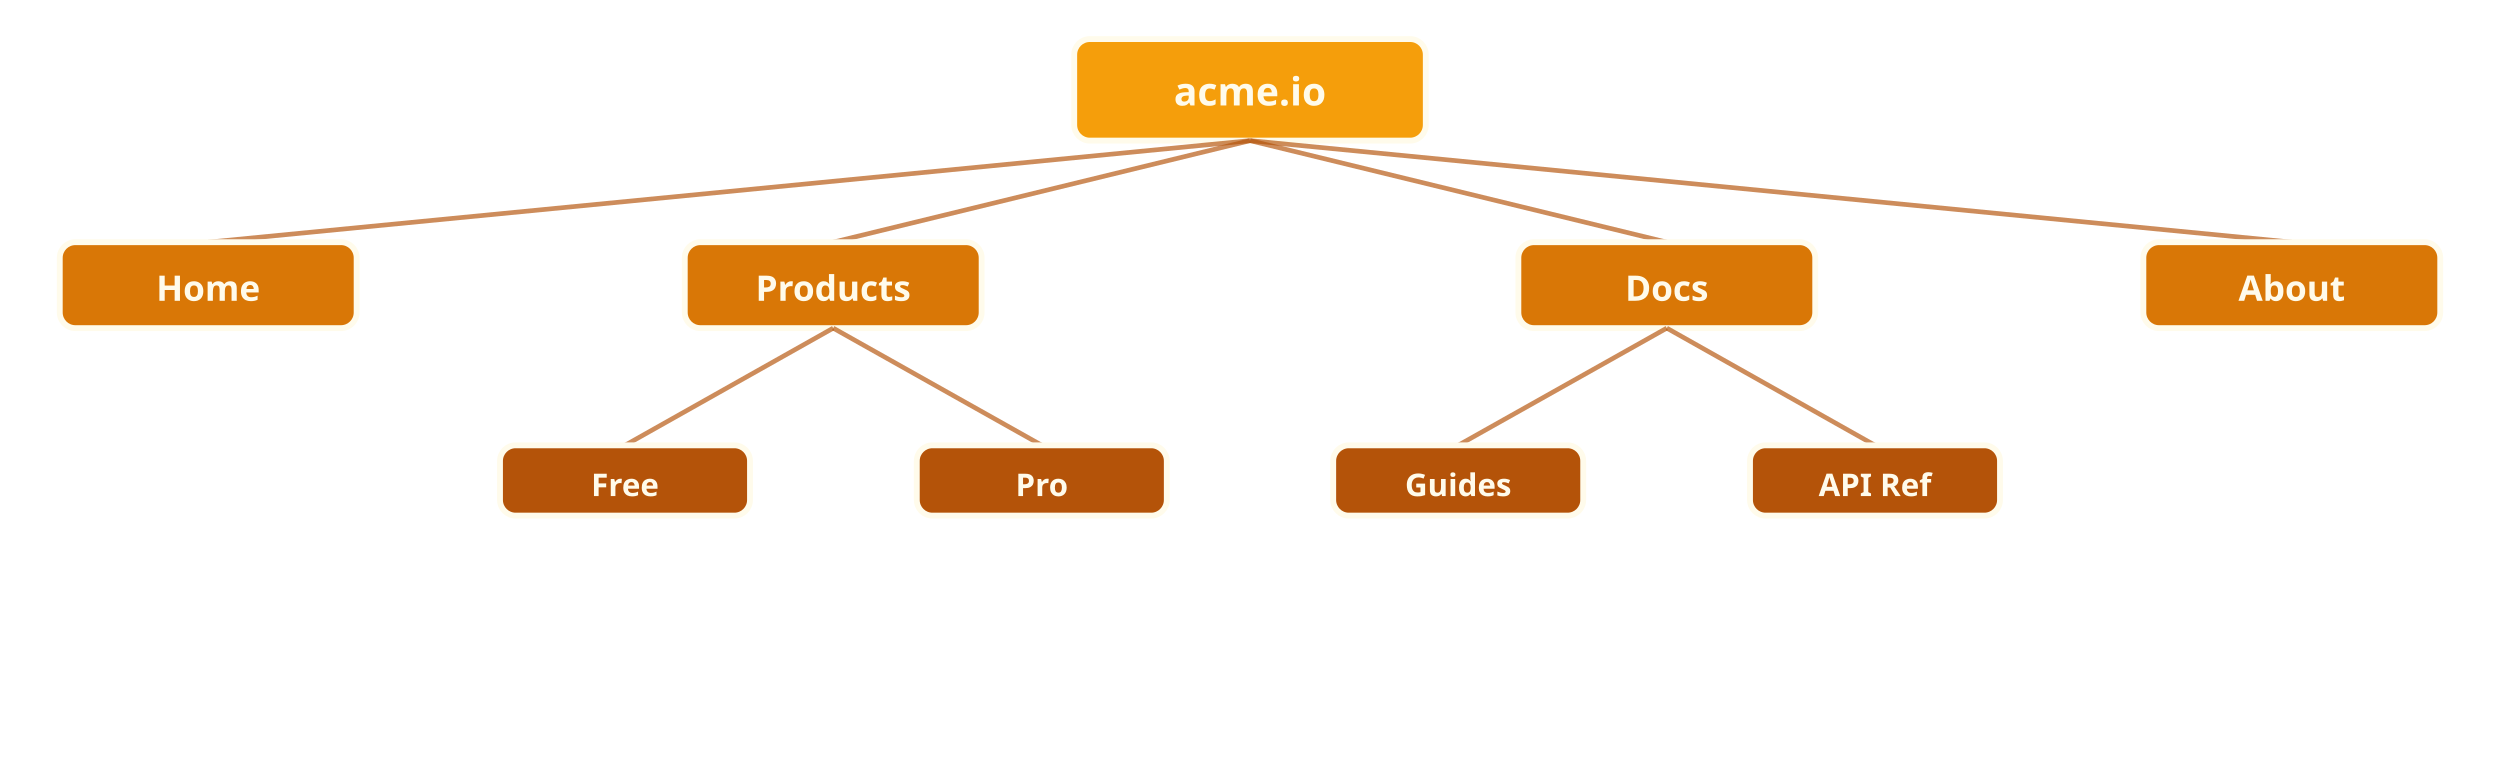
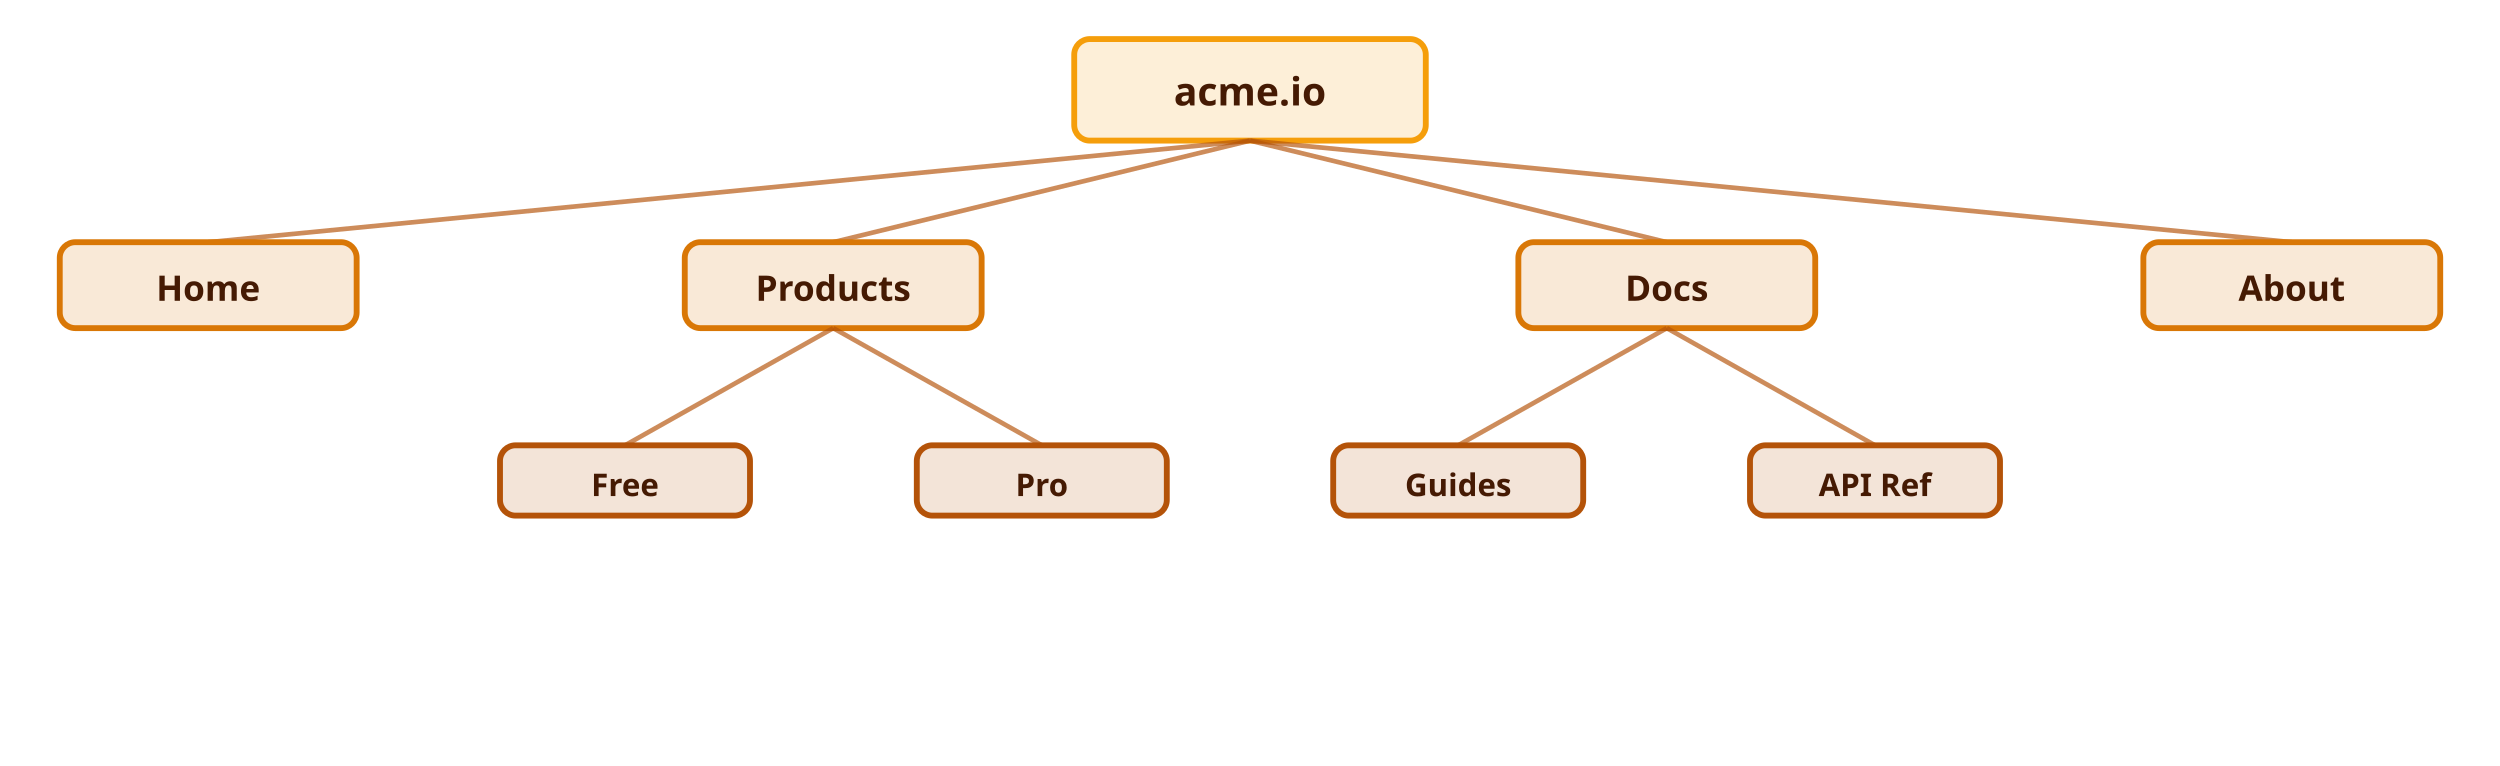
<svg xmlns="http://www.w3.org/2000/svg" data-mdart-scope="mdart-s1elsryo" viewBox="0 0 640 196" style="width:100%;height:auto;background:#fffbeb;border-radius:8px">
  <style>@keyframes mdart-s1elsryo-mdart-enter{from{opacity:0}to{opacity:1}}@keyframes mdart-s1elsryo-mdart-bar-grow{from{transform:matrix(0,0,0,1,0,0)}to{transform:matrix(1,0,0,1,0,0)}}@keyframes mdart-s1elsryo-mdart-stroke-grow{from{stroke-dashoffset:1}to{stroke-dashoffset:0}}@keyframes mdart-s1elsryo-mdart-marker-pop{from{opacity:0}to{opacity:1}}@keyframes mdart-s1elsryo-mdart-bright-loop{0%,100%{filter:brightness(1.4) saturate(1.25) drop-shadow(0 0 6px rgba(255,255,255,.4))}9.0%{filter:brightness(1) saturate(1)}97.2%{filter:brightness(1) saturate(1)}}[data-mdart-scope="mdart-s1elsryo"] .mdart-n0{animation:mdart-s1elsryo-mdart-enter 256ms ease-out 0ms 1 both}[data-mdart-scope="mdart-s1elsryo"] .mdart-n0 rect:not(.mdart-no-glow),[data-mdart-scope="mdart-s1elsryo"] .mdart-n0 circle:not(.mdart-no-glow),[data-mdart-scope="mdart-s1elsryo"] .mdart-n0 polygon:not(.mdart-no-glow),[data-mdart-scope="mdart-s1elsryo"] .mdart-n0 ellipse:not(.mdart-no-glow){animation:mdart-s1elsryo-mdart-bright-loop 18000ms ease-in-out 4004ms infinite}[data-mdart-scope="mdart-s1elsryo"] .mdart-n0 .mdart-glow-text{animation:mdart-s1elsryo-mdart-bright-loop 18000ms ease-in-out 4004ms infinite}[data-mdart-scope="mdart-s1elsryo"] .mdart-n0 .mdart-glow-stroke{animation:mdart-s1elsryo-mdart-bright-loop 18000ms ease-in-out 4004ms infinite}[data-mdart-scope="mdart-s1elsryo"] .mdart-n0 .mdart-bar-grow{transform-box:fill-box;transform-origin:left center;animation:mdart-s1elsryo-mdart-bar-grow 900ms ease-out 192ms 1 both}[data-mdart-scope="mdart-s1elsryo"] .mdart-n0 .mdart-stroke-grow{stroke-dasharray:1;stroke-dashoffset:1;animation:mdart-s1elsryo-mdart-stroke-grow 900ms ease-out 192ms 1 both}[data-mdart-scope="mdart-s1elsryo"] .mdart-n0 .mdart-marker-pop{opacity:0;animation:mdart-s1elsryo-mdart-marker-pop 180ms ease-out 1092ms 1 both}[data-mdart-scope="mdart-s1elsryo"] .mdart-arr-n0{animation:mdart-s1elsryo-mdart-enter 256ms ease-out 0ms 1 both}[data-mdart-scope="mdart-s1elsryo"] .mdart-n1{animation:mdart-s1elsryo-mdart-enter 256ms ease-out 356ms 1 both}[data-mdart-scope="mdart-s1elsryo"] .mdart-n1 rect:not(.mdart-no-glow),[data-mdart-scope="mdart-s1elsryo"] .mdart-n1 circle:not(.mdart-no-glow),[data-mdart-scope="mdart-s1elsryo"] .mdart-n1 polygon:not(.mdart-no-glow),[data-mdart-scope="mdart-s1elsryo"] .mdart-n1 ellipse:not(.mdart-no-glow){animation:mdart-s1elsryo-mdart-bright-loop 18000ms ease-in-out 5804ms infinite}[data-mdart-scope="mdart-s1elsryo"] .mdart-n1 .mdart-glow-text{animation:mdart-s1elsryo-mdart-bright-loop 18000ms ease-in-out 5804ms infinite}[data-mdart-scope="mdart-s1elsryo"] .mdart-n1 .mdart-glow-stroke{animation:mdart-s1elsryo-mdart-bright-loop 18000ms ease-in-out 5804ms infinite}[data-mdart-scope="mdart-s1elsryo"] .mdart-n1 .mdart-bar-grow{transform-box:fill-box;transform-origin:left center;animation:mdart-s1elsryo-mdart-bar-grow 900ms ease-out 548ms 1 both}[data-mdart-scope="mdart-s1elsryo"] .mdart-n1 .mdart-stroke-grow{stroke-dasharray:1;stroke-dashoffset:1;animation:mdart-s1elsryo-mdart-stroke-grow 900ms ease-out 548ms 1 both}[data-mdart-scope="mdart-s1elsryo"] .mdart-n1 .mdart-marker-pop{opacity:0;animation:mdart-s1elsryo-mdart-marker-pop 180ms ease-out 1448ms 1 both}[data-mdart-scope="mdart-s1elsryo"] .mdart-arr-n1{animation:mdart-s1elsryo-mdart-enter 256ms ease-out 356ms 1 both}[data-mdart-scope="mdart-s1elsryo"] .mdart-n2{animation:mdart-s1elsryo-mdart-enter 256ms ease-out 712ms 1 both}[data-mdart-scope="mdart-s1elsryo"] .mdart-n2 rect:not(.mdart-no-glow),[data-mdart-scope="mdart-s1elsryo"] .mdart-n2 circle:not(.mdart-no-glow),[data-mdart-scope="mdart-s1elsryo"] .mdart-n2 polygon:not(.mdart-no-glow),[data-mdart-scope="mdart-s1elsryo"] .mdart-n2 ellipse:not(.mdart-no-glow){animation:mdart-s1elsryo-mdart-bright-loop 18000ms ease-in-out 7604ms infinite}[data-mdart-scope="mdart-s1elsryo"] .mdart-n2 .mdart-glow-text{animation:mdart-s1elsryo-mdart-bright-loop 18000ms ease-in-out 7604ms infinite}[data-mdart-scope="mdart-s1elsryo"] .mdart-n2 .mdart-glow-stroke{animation:mdart-s1elsryo-mdart-bright-loop 18000ms ease-in-out 7604ms infinite}[data-mdart-scope="mdart-s1elsryo"] .mdart-n2 .mdart-bar-grow{transform-box:fill-box;transform-origin:left center;animation:mdart-s1elsryo-mdart-bar-grow 900ms ease-out 904ms 1 both}[data-mdart-scope="mdart-s1elsryo"] .mdart-n2 .mdart-stroke-grow{stroke-dasharray:1;stroke-dashoffset:1;animation:mdart-s1elsryo-mdart-stroke-grow 900ms ease-out 904ms 1 both}[data-mdart-scope="mdart-s1elsryo"] .mdart-n2 .mdart-marker-pop{opacity:0;animation:mdart-s1elsryo-mdart-marker-pop 180ms ease-out 1804ms 1 both}[data-mdart-scope="mdart-s1elsryo"] .mdart-arr-n2{animation:mdart-s1elsryo-mdart-enter 256ms ease-out 712ms 1 both}[data-mdart-scope="mdart-s1elsryo"] .mdart-n3{animation:mdart-s1elsryo-mdart-enter 256ms ease-out 1068ms 1 both}[data-mdart-scope="mdart-s1elsryo"] .mdart-n3 rect:not(.mdart-no-glow),[data-mdart-scope="mdart-s1elsryo"] .mdart-n3 circle:not(.mdart-no-glow),[data-mdart-scope="mdart-s1elsryo"] .mdart-n3 polygon:not(.mdart-no-glow),[data-mdart-scope="mdart-s1elsryo"] .mdart-n3 ellipse:not(.mdart-no-glow){animation:mdart-s1elsryo-mdart-bright-loop 18000ms ease-in-out 9404ms infinite}[data-mdart-scope="mdart-s1elsryo"] .mdart-n3 .mdart-glow-text{animation:mdart-s1elsryo-mdart-bright-loop 18000ms ease-in-out 9404ms infinite}[data-mdart-scope="mdart-s1elsryo"] .mdart-n3 .mdart-glow-stroke{animation:mdart-s1elsryo-mdart-bright-loop 18000ms ease-in-out 9404ms infinite}[data-mdart-scope="mdart-s1elsryo"] .mdart-n3 .mdart-bar-grow{transform-box:fill-box;transform-origin:left center;animation:mdart-s1elsryo-mdart-bar-grow 900ms ease-out 1260ms 1 both}[data-mdart-scope="mdart-s1elsryo"] .mdart-n3 .mdart-stroke-grow{stroke-dasharray:1;stroke-dashoffset:1;animation:mdart-s1elsryo-mdart-stroke-grow 900ms ease-out 1260ms 1 both}[data-mdart-scope="mdart-s1elsryo"] .mdart-n3 .mdart-marker-pop{opacity:0;animation:mdart-s1elsryo-mdart-marker-pop 180ms ease-out 2160ms 1 both}[data-mdart-scope="mdart-s1elsryo"] .mdart-arr-n3{animation:mdart-s1elsryo-mdart-enter 256ms ease-out 1068ms 1 both}[data-mdart-scope="mdart-s1elsryo"] .mdart-n4{animation:mdart-s1elsryo-mdart-enter 256ms ease-out 1424ms 1 both}[data-mdart-scope="mdart-s1elsryo"] .mdart-n4 rect:not(.mdart-no-glow),[data-mdart-scope="mdart-s1elsryo"] .mdart-n4 circle:not(.mdart-no-glow),[data-mdart-scope="mdart-s1elsryo"] .mdart-n4 polygon:not(.mdart-no-glow),[data-mdart-scope="mdart-s1elsryo"] .mdart-n4 ellipse:not(.mdart-no-glow){animation:mdart-s1elsryo-mdart-bright-loop 18000ms ease-in-out 11204ms infinite}[data-mdart-scope="mdart-s1elsryo"] .mdart-n4 .mdart-glow-text{animation:mdart-s1elsryo-mdart-bright-loop 18000ms ease-in-out 11204ms infinite}[data-mdart-scope="mdart-s1elsryo"] .mdart-n4 .mdart-glow-stroke{animation:mdart-s1elsryo-mdart-bright-loop 18000ms ease-in-out 11204ms infinite}[data-mdart-scope="mdart-s1elsryo"] .mdart-n4 .mdart-bar-grow{transform-box:fill-box;transform-origin:left center;animation:mdart-s1elsryo-mdart-bar-grow 900ms ease-out 1616ms 1 both}[data-mdart-scope="mdart-s1elsryo"] .mdart-n4 .mdart-stroke-grow{stroke-dasharray:1;stroke-dashoffset:1;animation:mdart-s1elsryo-mdart-stroke-grow 900ms ease-out 1616ms 1 both}[data-mdart-scope="mdart-s1elsryo"] .mdart-n4 .mdart-marker-pop{opacity:0;animation:mdart-s1elsryo-mdart-marker-pop 180ms ease-out 2516ms 1 both}[data-mdart-scope="mdart-s1elsryo"] .mdart-arr-n4{animation:mdart-s1elsryo-mdart-enter 256ms ease-out 1424ms 1 both}[data-mdart-scope="mdart-s1elsryo"] .mdart-n5{animation:mdart-s1elsryo-mdart-enter 256ms ease-out 1780ms 1 both}[data-mdart-scope="mdart-s1elsryo"] .mdart-n5 rect:not(.mdart-no-glow),[data-mdart-scope="mdart-s1elsryo"] .mdart-n5 circle:not(.mdart-no-glow),[data-mdart-scope="mdart-s1elsryo"] .mdart-n5 polygon:not(.mdart-no-glow),[data-mdart-scope="mdart-s1elsryo"] .mdart-n5 ellipse:not(.mdart-no-glow){animation:mdart-s1elsryo-mdart-bright-loop 18000ms ease-in-out 13004ms infinite}[data-mdart-scope="mdart-s1elsryo"] .mdart-n5 .mdart-glow-text{animation:mdart-s1elsryo-mdart-bright-loop 18000ms ease-in-out 13004ms infinite}[data-mdart-scope="mdart-s1elsryo"] .mdart-n5 .mdart-glow-stroke{animation:mdart-s1elsryo-mdart-bright-loop 18000ms ease-in-out 13004ms infinite}[data-mdart-scope="mdart-s1elsryo"] .mdart-n5 .mdart-bar-grow{transform-box:fill-box;transform-origin:left center;animation:mdart-s1elsryo-mdart-bar-grow 900ms ease-out 1972ms 1 both}[data-mdart-scope="mdart-s1elsryo"] .mdart-n5 .mdart-stroke-grow{stroke-dasharray:1;stroke-dashoffset:1;animation:mdart-s1elsryo-mdart-stroke-grow 900ms ease-out 1972ms 1 both}[data-mdart-scope="mdart-s1elsryo"] .mdart-n5 .mdart-marker-pop{opacity:0;animation:mdart-s1elsryo-mdart-marker-pop 180ms ease-out 2872ms 1 both}[data-mdart-scope="mdart-s1elsryo"] .mdart-arr-n5{animation:mdart-s1elsryo-mdart-enter 256ms ease-out 1780ms 1 both}[data-mdart-scope="mdart-s1elsryo"] .mdart-n6{animation:mdart-s1elsryo-mdart-enter 256ms ease-out 2136ms 1 both}[data-mdart-scope="mdart-s1elsryo"] .mdart-n6 rect:not(.mdart-no-glow),[data-mdart-scope="mdart-s1elsryo"] .mdart-n6 circle:not(.mdart-no-glow),[data-mdart-scope="mdart-s1elsryo"] .mdart-n6 polygon:not(.mdart-no-glow),[data-mdart-scope="mdart-s1elsryo"] .mdart-n6 ellipse:not(.mdart-no-glow){animation:mdart-s1elsryo-mdart-bright-loop 18000ms ease-in-out 14804ms infinite}[data-mdart-scope="mdart-s1elsryo"] .mdart-n6 .mdart-glow-text{animation:mdart-s1elsryo-mdart-bright-loop 18000ms ease-in-out 14804ms infinite}[data-mdart-scope="mdart-s1elsryo"] .mdart-n6 .mdart-glow-stroke{animation:mdart-s1elsryo-mdart-bright-loop 18000ms ease-in-out 14804ms infinite}[data-mdart-scope="mdart-s1elsryo"] .mdart-n6 .mdart-bar-grow{transform-box:fill-box;transform-origin:left center;animation:mdart-s1elsryo-mdart-bar-grow 900ms ease-out 2328ms 1 both}[data-mdart-scope="mdart-s1elsryo"] .mdart-n6 .mdart-stroke-grow{stroke-dasharray:1;stroke-dashoffset:1;animation:mdart-s1elsryo-mdart-stroke-grow 900ms ease-out 2328ms 1 both}[data-mdart-scope="mdart-s1elsryo"] .mdart-n6 .mdart-marker-pop{opacity:0;animation:mdart-s1elsryo-mdart-marker-pop 180ms ease-out 3228ms 1 both}[data-mdart-scope="mdart-s1elsryo"] .mdart-arr-n6{animation:mdart-s1elsryo-mdart-enter 256ms ease-out 2136ms 1 both}[data-mdart-scope="mdart-s1elsryo"] .mdart-n7{animation:mdart-s1elsryo-mdart-enter 256ms ease-out 2492ms 1 both}[data-mdart-scope="mdart-s1elsryo"] .mdart-n7 rect:not(.mdart-no-glow),[data-mdart-scope="mdart-s1elsryo"] .mdart-n7 circle:not(.mdart-no-glow),[data-mdart-scope="mdart-s1elsryo"] .mdart-n7 polygon:not(.mdart-no-glow),[data-mdart-scope="mdart-s1elsryo"] .mdart-n7 ellipse:not(.mdart-no-glow){animation:mdart-s1elsryo-mdart-bright-loop 18000ms ease-in-out 16604ms infinite}[data-mdart-scope="mdart-s1elsryo"] .mdart-n7 .mdart-glow-text{animation:mdart-s1elsryo-mdart-bright-loop 18000ms ease-in-out 16604ms infinite}[data-mdart-scope="mdart-s1elsryo"] .mdart-n7 .mdart-glow-stroke{animation:mdart-s1elsryo-mdart-bright-loop 18000ms ease-in-out 16604ms infinite}[data-mdart-scope="mdart-s1elsryo"] .mdart-n7 .mdart-bar-grow{transform-box:fill-box;transform-origin:left center;animation:mdart-s1elsryo-mdart-bar-grow 900ms ease-out 2684ms 1 both}[data-mdart-scope="mdart-s1elsryo"] .mdart-n7 .mdart-stroke-grow{stroke-dasharray:1;stroke-dashoffset:1;animation:mdart-s1elsryo-mdart-stroke-grow 900ms ease-out 2684ms 1 both}[data-mdart-scope="mdart-s1elsryo"] .mdart-n7 .mdart-marker-pop{opacity:0;animation:mdart-s1elsryo-mdart-marker-pop 180ms ease-out 3584ms 1 both}[data-mdart-scope="mdart-s1elsryo"] .mdart-arr-n7{animation:mdart-s1elsryo-mdart-enter 256ms ease-out 2492ms 1 both}[data-mdart-scope="mdart-s1elsryo"] .mdart-n8{animation:mdart-s1elsryo-mdart-enter 256ms ease-out 2848ms 1 both}[data-mdart-scope="mdart-s1elsryo"] .mdart-n8 rect:not(.mdart-no-glow),[data-mdart-scope="mdart-s1elsryo"] .mdart-n8 circle:not(.mdart-no-glow),[data-mdart-scope="mdart-s1elsryo"] .mdart-n8 polygon:not(.mdart-no-glow),[data-mdart-scope="mdart-s1elsryo"] .mdart-n8 ellipse:not(.mdart-no-glow){animation:mdart-s1elsryo-mdart-bright-loop 18000ms ease-in-out 18404ms infinite}[data-mdart-scope="mdart-s1elsryo"] .mdart-n8 .mdart-glow-text{animation:mdart-s1elsryo-mdart-bright-loop 18000ms ease-in-out 18404ms infinite}[data-mdart-scope="mdart-s1elsryo"] .mdart-n8 .mdart-glow-stroke{animation:mdart-s1elsryo-mdart-bright-loop 18000ms ease-in-out 18404ms infinite}[data-mdart-scope="mdart-s1elsryo"] .mdart-n8 .mdart-bar-grow{transform-box:fill-box;transform-origin:left center;animation:mdart-s1elsryo-mdart-bar-grow 900ms ease-out 3040ms 1 both}[data-mdart-scope="mdart-s1elsryo"] .mdart-n8 .mdart-stroke-grow{stroke-dasharray:1;stroke-dashoffset:1;animation:mdart-s1elsryo-mdart-stroke-grow 900ms ease-out 3040ms 1 both}[data-mdart-scope="mdart-s1elsryo"] .mdart-n8 .mdart-marker-pop{opacity:0;animation:mdart-s1elsryo-mdart-marker-pop 180ms ease-out 3940ms 1 both}[data-mdart-scope="mdart-s1elsryo"] .mdart-arr-n8{animation:mdart-s1elsryo-mdart-enter 256ms ease-out 2848ms 1 both}</style>
  <g class="mdart-n0">
-     <rect x="275.0" y="10.0" width="90" height="26" rx="4" fill="#f59e0b" stroke="#fffbeb" stroke-width="1.5" />
-     <text x="320.0" y="27.0" text-anchor="middle" font-size="10" fill="#fffbeb" font-family="'Noto Sans', 'Noto Sans CJK', Inter, -apple-system, BlinkMacSystemFont, 'Segoe UI', Roboto, 'Helvetica Neue', Arial, sans-serif" font-weight="600">
+     <rect x="275.0" y="10.0" width="90" height="26" rx="4" fill="#f59e0b28" stroke="#f59e0b" stroke-width="1.5" />
+     <text x="320.0" y="27.0" text-anchor="middle" font-size="10" fill="#451a03" font-family="'Noto Sans', 'Noto Sans CJK', Inter, -apple-system, BlinkMacSystemFont, 'Segoe UI', Roboto, 'Helvetica Neue', Arial, sans-serif" font-weight="600">
      <tspan>acme.io</tspan>
    </text>
  </g>
  <g class="mdart-n1">
    <line x1="320.0" y1="36.0" x2="53.3" y2="62.0" stroke="#b45309aa" stroke-width="1.2" />
-     <rect x="15.3" y="62.0" width="76" height="22" rx="4" fill="#d97706" stroke="#fffbeb" stroke-width="1.5" />
-     <text x="53.3" y="77.0" text-anchor="middle" font-size="9" fill="#fffbeb" font-family="'Noto Sans', 'Noto Sans CJK', Inter, -apple-system, BlinkMacSystemFont, 'Segoe UI', Roboto, 'Helvetica Neue', Arial, sans-serif" font-weight="600">
+     <rect x="15.3" y="62.0" width="76" height="22" rx="4" fill="#d9770628" stroke="#d97706" stroke-width="1.5" />
+     <text x="53.3" y="77.0" text-anchor="middle" font-size="9" fill="#451a03" font-family="'Noto Sans', 'Noto Sans CJK', Inter, -apple-system, BlinkMacSystemFont, 'Segoe UI', Roboto, 'Helvetica Neue', Arial, sans-serif" font-weight="600">
      <tspan>Home</tspan>
    </text>
  </g>
  <g class="mdart-n2">
    <line x1="320.0" y1="36.0" x2="213.3" y2="62.0" stroke="#b45309aa" stroke-width="1.2" />
-     <rect x="175.3" y="62.0" width="76" height="22" rx="4" fill="#d97706" stroke="#fffbeb" stroke-width="1.5" />
-     <text x="213.3" y="77.0" text-anchor="middle" font-size="9" fill="#fffbeb" font-family="'Noto Sans', 'Noto Sans CJK', Inter, -apple-system, BlinkMacSystemFont, 'Segoe UI', Roboto, 'Helvetica Neue', Arial, sans-serif" font-weight="600">
+     <rect x="175.3" y="62.0" width="76" height="22" rx="4" fill="#d9770628" stroke="#d97706" stroke-width="1.5" />
+     <text x="213.3" y="77.0" text-anchor="middle" font-size="9" fill="#451a03" font-family="'Noto Sans', 'Noto Sans CJK', Inter, -apple-system, BlinkMacSystemFont, 'Segoe UI', Roboto, 'Helvetica Neue', Arial, sans-serif" font-weight="600">
      <tspan>Products</tspan>
    </text>
  </g>
  <g class="mdart-n3">
    <line x1="213.3" y1="84.0" x2="160.0" y2="114.0" stroke="#b45309aa" stroke-width="1.2" />
-     <rect x="128.0" y="114.0" width="64" height="18" rx="4" fill="#b45309" stroke="#fffbeb" stroke-width="1.5" />
-     <text x="160.0" y="127.0" text-anchor="middle" font-size="8" fill="#fffbeb" font-family="'Noto Sans', 'Noto Sans CJK', Inter, -apple-system, BlinkMacSystemFont, 'Segoe UI', Roboto, 'Helvetica Neue', Arial, sans-serif" font-weight="600">
+     <rect x="128.0" y="114.0" width="64" height="18" rx="4" fill="#b4530928" stroke="#b45309" stroke-width="1.5" />
+     <text x="160.0" y="127.0" text-anchor="middle" font-size="8" fill="#451a03" font-family="'Noto Sans', 'Noto Sans CJK', Inter, -apple-system, BlinkMacSystemFont, 'Segoe UI', Roboto, 'Helvetica Neue', Arial, sans-serif" font-weight="600">
      <tspan>Free</tspan>
    </text>
  </g>
  <g class="mdart-n4">
    <line x1="213.3" y1="84.0" x2="266.7" y2="114.0" stroke="#b45309aa" stroke-width="1.2" />
-     <rect x="234.7" y="114.0" width="64" height="18" rx="4" fill="#b45309" stroke="#fffbeb" stroke-width="1.5" />
-     <text x="266.7" y="127.0" text-anchor="middle" font-size="8" fill="#fffbeb" font-family="'Noto Sans', 'Noto Sans CJK', Inter, -apple-system, BlinkMacSystemFont, 'Segoe UI', Roboto, 'Helvetica Neue', Arial, sans-serif" font-weight="600">
+     <rect x="234.7" y="114.0" width="64" height="18" rx="4" fill="#b4530928" stroke="#b45309" stroke-width="1.5" />
+     <text x="266.7" y="127.0" text-anchor="middle" font-size="8" fill="#451a03" font-family="'Noto Sans', 'Noto Sans CJK', Inter, -apple-system, BlinkMacSystemFont, 'Segoe UI', Roboto, 'Helvetica Neue', Arial, sans-serif" font-weight="600">
      <tspan>Pro</tspan>
    </text>
  </g>
  <g class="mdart-n5">
    <line x1="320.0" y1="36.0" x2="426.7" y2="62.0" stroke="#b45309aa" stroke-width="1.2" />
-     <rect x="388.7" y="62.0" width="76" height="22" rx="4" fill="#d97706" stroke="#fffbeb" stroke-width="1.5" />
-     <text x="426.7" y="77.0" text-anchor="middle" font-size="9" fill="#fffbeb" font-family="'Noto Sans', 'Noto Sans CJK', Inter, -apple-system, BlinkMacSystemFont, 'Segoe UI', Roboto, 'Helvetica Neue', Arial, sans-serif" font-weight="600">
+     <rect x="388.7" y="62.0" width="76" height="22" rx="4" fill="#d9770628" stroke="#d97706" stroke-width="1.5" />
+     <text x="426.7" y="77.0" text-anchor="middle" font-size="9" fill="#451a03" font-family="'Noto Sans', 'Noto Sans CJK', Inter, -apple-system, BlinkMacSystemFont, 'Segoe UI', Roboto, 'Helvetica Neue', Arial, sans-serif" font-weight="600">
      <tspan>Docs</tspan>
    </text>
  </g>
  <g class="mdart-n6">
    <line x1="426.7" y1="84.0" x2="373.3" y2="114.0" stroke="#b45309aa" stroke-width="1.2" />
-     <rect x="341.3" y="114.0" width="64" height="18" rx="4" fill="#b45309" stroke="#fffbeb" stroke-width="1.5" />
-     <text x="373.3" y="127.0" text-anchor="middle" font-size="8" fill="#fffbeb" font-family="'Noto Sans', 'Noto Sans CJK', Inter, -apple-system, BlinkMacSystemFont, 'Segoe UI', Roboto, 'Helvetica Neue', Arial, sans-serif" font-weight="600">
+     <rect x="341.3" y="114.0" width="64" height="18" rx="4" fill="#b4530928" stroke="#b45309" stroke-width="1.5" />
+     <text x="373.3" y="127.0" text-anchor="middle" font-size="8" fill="#451a03" font-family="'Noto Sans', 'Noto Sans CJK', Inter, -apple-system, BlinkMacSystemFont, 'Segoe UI', Roboto, 'Helvetica Neue', Arial, sans-serif" font-weight="600">
      <tspan>Guides</tspan>
    </text>
  </g>
  <g class="mdart-n7">
    <line x1="426.7" y1="84.0" x2="480.0" y2="114.0" stroke="#b45309aa" stroke-width="1.2" />
-     <rect x="448.0" y="114.0" width="64" height="18" rx="4" fill="#b45309" stroke="#fffbeb" stroke-width="1.5" />
-     <text x="480.0" y="127.0" text-anchor="middle" font-size="8" fill="#fffbeb" font-family="'Noto Sans', 'Noto Sans CJK', Inter, -apple-system, BlinkMacSystemFont, 'Segoe UI', Roboto, 'Helvetica Neue', Arial, sans-serif" font-weight="600">
+     <rect x="448.0" y="114.0" width="64" height="18" rx="4" fill="#b4530928" stroke="#b45309" stroke-width="1.5" />
+     <text x="480.0" y="127.0" text-anchor="middle" font-size="8" fill="#451a03" font-family="'Noto Sans', 'Noto Sans CJK', Inter, -apple-system, BlinkMacSystemFont, 'Segoe UI', Roboto, 'Helvetica Neue', Arial, sans-serif" font-weight="600">
      <tspan>API Ref</tspan>
    </text>
  </g>
  <g class="mdart-n8">
    <line x1="320.0" y1="36.0" x2="586.7" y2="62.0" stroke="#b45309aa" stroke-width="1.2" />
-     <rect x="548.7" y="62.0" width="76" height="22" rx="4" fill="#d97706" stroke="#fffbeb" stroke-width="1.5" />
-     <text x="586.7" y="77.0" text-anchor="middle" font-size="9" fill="#fffbeb" font-family="'Noto Sans', 'Noto Sans CJK', Inter, -apple-system, BlinkMacSystemFont, 'Segoe UI', Roboto, 'Helvetica Neue', Arial, sans-serif" font-weight="600">
+     <rect x="548.7" y="62.0" width="76" height="22" rx="4" fill="#d9770628" stroke="#d97706" stroke-width="1.5" />
+     <text x="586.7" y="77.0" text-anchor="middle" font-size="9" fill="#451a03" font-family="'Noto Sans', 'Noto Sans CJK', Inter, -apple-system, BlinkMacSystemFont, 'Segoe UI', Roboto, 'Helvetica Neue', Arial, sans-serif" font-weight="600">
      <tspan>About</tspan>
    </text>
  </g>
</svg>
